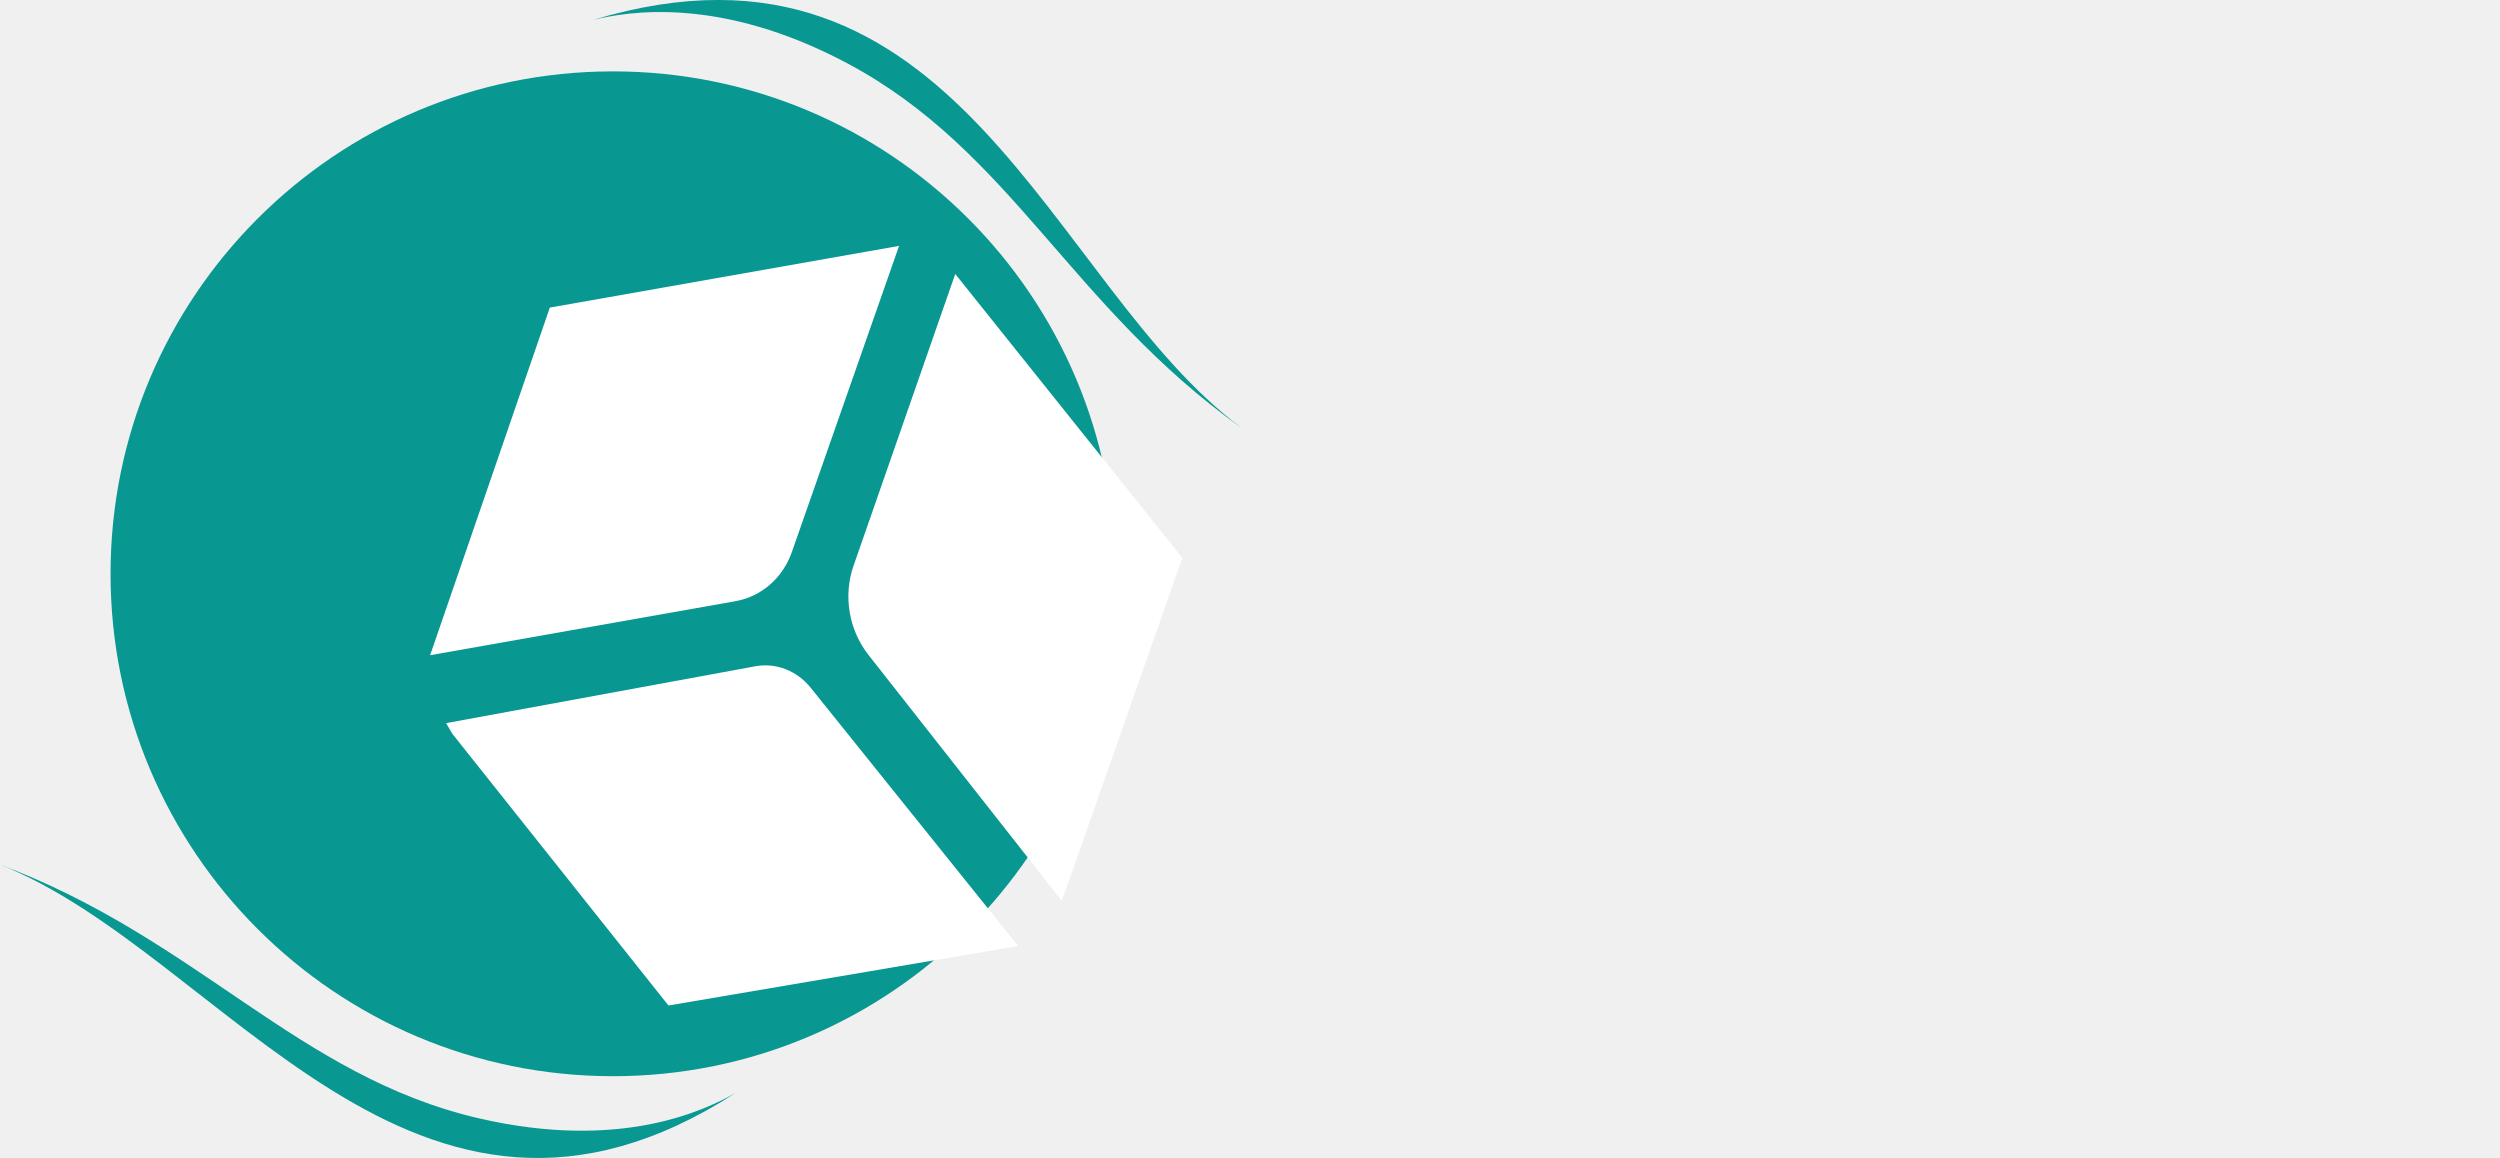
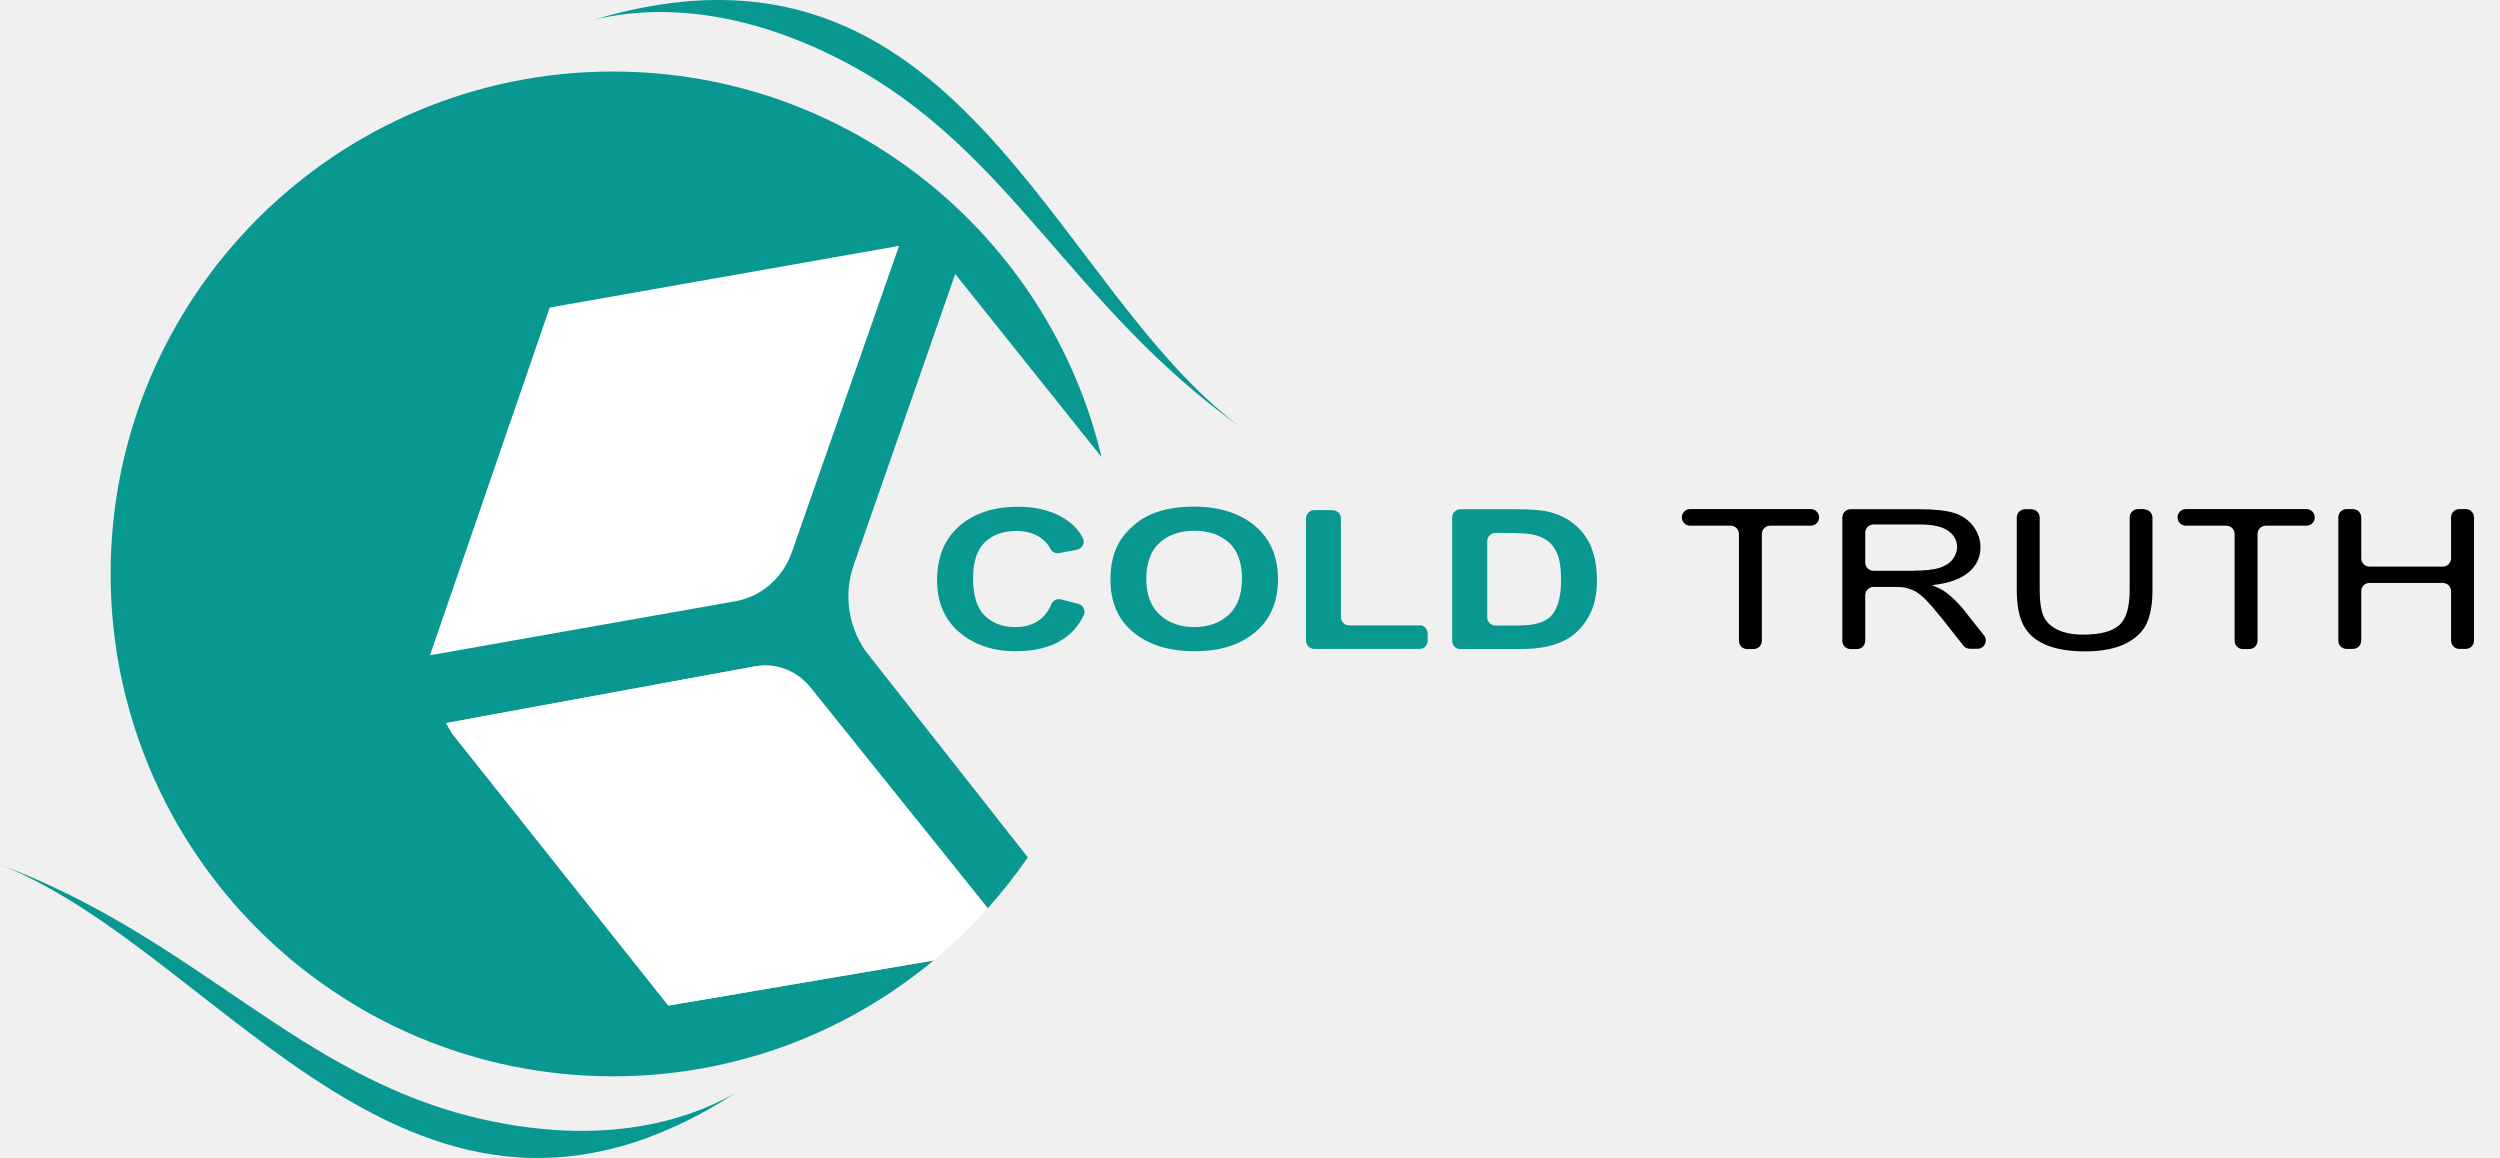
- <svg xmlns="http://www.w3.org/2000/svg" id="a" viewBox="0 0 333.79 154.61">
+ <svg xmlns="http://www.w3.org/2000/svg" id="a" viewBox="0 0 162.5 75.27">
  <g>
-     <circle cx="81.84" cy="76.61" r="67.08" fill="#089891" />
+     <path d="M56.45,42.57c-1.28-1.63-1.65-3.85-.97-5.81l6.61-18.95,9.51,11.9c-3.42-14.37-16.34-25.06-31.76-25.06-18.03,0-32.65,14.61-32.65,32.65s14.62,32.66,32.66,32.66c7.92,0,15.18-2.83,20.83-7.53l-17.23,2.93-14.04-17.66-.41-.7,20.1-3.69c1.34-.25,2.71,.28,3.59,1.38l11.52,14.34c.93-1.04,1.8-2.14,2.6-3.3l-10.35-13.16h0Z" fill="#089891" />
+     <path d="M49.09,43.31l-20.1,3.69,.41,.7,14.04,17.66,17.23-2.93c1.26-1.04,2.44-2.18,3.52-3.39l-11.52-14.34c-.88-1.1-2.26-1.63-3.59-1.38h.01Z" fill="#fff" />
+   </g>
+   <path d="M35.73,19.99l22.71-4.01-6.97,19.91c-.59,1.68-1.98,2.89-3.67,3.19l-19.85,3.51,7.78-22.59h0Z" fill="#fff" />
+   <path d="M0,56.2c12.87,4.82,19.36,13.78,31.18,16.51,9.14,2.11,14.6-.51,16.66-1.68C26.92,84.54,14.55,61.96,0,56.2Z" fill="#089891" />
+   <path d="M80.68,27.8c-11.11-7.91-14.96-18.02-25.61-23.69C46.83-.27,40.86,.74,38.57,1.29c23.78-7.15,29.64,17.27,42.11,26.51Z" fill="#089891" />
+   <g>
    <g>
-       <path d="M113.97,75.51l13.57-38.93,30.32,37.91-16.08,45.8-25.82-32.84c-2.64-3.36-3.4-7.91-1.99-11.94Z" fill="#fff" />
-       <path d="M73.4,41.07l46.64-8.24-14.32,40.89c-1.21,3.45-4.07,5.94-7.53,6.55l-40.76,7.21,15.98-46.41Z" fill="#fff" />
-       <path d="M60.4,97.98l28.85,36.27,46.69-7.94-27.72-34.51c-1.82-2.26-4.63-3.35-7.38-2.84l-41.28,7.59" fill="#fff" />
+       <path d="M70.09,39.25l-1.13-.29c-.26-.07-.52,.07-.62,.31-.19,.45-.45,.79-.78,1.03-.43,.31-.95,.46-1.55,.46-.82,0-1.48-.24-1.99-.73-.51-.49-.77-1.3-.77-2.45,0-1.08,.26-1.86,.78-2.35,.52-.48,1.19-.72,2.03-.72,.6,0,1.11,.14,1.53,.41,.3,.2,.53,.44,.68,.74,.11,.22,.34,.34,.58,.29l1.15-.22c.35-.07,.55-.45,.38-.77-.23-.42-.52-.77-.87-1.03-.86-.66-1.97-.99-3.35-.99-1.57,0-2.84,.42-3.8,1.25-.96,.84-1.45,2.01-1.45,3.52,0,1.43,.48,2.56,1.44,3.38,.96,.82,2.18,1.24,3.67,1.24,1.2,0,2.2-.24,2.98-.72,.62-.38,1.1-.92,1.44-1.61,.15-.3-.03-.67-.35-.75Z" fill="#089891" />
+       <path d="M81.57,34.18c-.99-.83-2.32-1.25-3.97-1.25-.91,0-1.72,.12-2.42,.36-.53,.18-1.01,.45-1.45,.82-.44,.37-.79,.78-1.04,1.25-.34,.63-.51,1.4-.51,2.33,0,1.45,.49,2.58,1.48,3.4,.98,.82,2.31,1.24,3.98,1.24s2.97-.41,3.95-1.24c.99-.83,1.48-1.98,1.48-3.44s-.5-2.63-1.49-3.46Zm-1.72,5.79c-.58,.53-1.32,.79-2.22,.79s-1.65-.26-2.24-.8c-.59-.53-.88-1.31-.88-2.34s.29-1.83,.86-2.34c.57-.52,1.32-.78,2.26-.78s1.68,.26,2.25,.77c.56,.51,.85,1.29,.85,2.33s-.29,1.84-.87,2.37Z" fill="#089891" />
+       <path d="M92.26,40.65h-4.56c-.3,0-.54-.24-.54-.54v-6.41c0-.3-.24-.54-.54-.54h-1.19c-.3,0-.54,.24-.54,.54v7.94c0,.3,.24,.54,.54,.54h6.83c.3,0,.54-.24,.54-.54v-.46c0-.3-.24-.54-.54-.54Z" fill="#089891" />
+       <path d="M103.44,35.58c-.24-.58-.6-1.07-1.07-1.47-.47-.4-1.03-.68-1.69-.84-.49-.12-1.2-.17-2.14-.17h-3.61c-.3,0-.54,.24-.54,.54v8.01c0,.3,.24,.54,.54,.54h3.73c.84,0,1.51-.06,2.01-.19,.67-.17,1.2-.42,1.59-.73,.52-.41,.92-.94,1.2-1.6,.23-.54,.34-1.19,.34-1.93,0-.85-.12-1.57-.37-2.15Zm-2.2,3.73c-.15,.41-.35,.7-.59,.88-.24,.18-.55,.3-.91,.38-.28,.06-.74,.09-1.37,.09h-1.16c-.3,0-.54-.24-.54-.54v-4.94c0-.3,.24-.54,.54-.54h.48c.92,0,1.54,.03,1.86,.09,.42,.07,.77,.22,1.05,.43,.28,.21,.49,.5,.64,.88,.15,.38,.23,.91,.23,1.62s-.08,1.26-.23,1.66Z" fill="#089891" />
    </g>
-     <path d="M0,115.44c26.44,9.9,39.77,28.31,64.05,33.9,18.78,4.32,30-1.05,34.22-3.45C55.3,173.66,29.89,127.28,0,115.44Z" fill="#089891" />
-     <path d="M165.73,57.11c-22.82-16.25-30.72-37.01-52.61-48.66C96.18-.56,83.93,1.52,79.22,2.65c48.85-14.68,60.88,35.47,86.51,54.45Z" fill="#089891" />
-   </g>
-   <g transform="matrix(1.2357 0 0 1 181.533 608.0589)" isolation="isolate">
-     <g isolation="isolate">
-       <path d="M141.21,85.17l4.58,1.18c-.7,2.07-1.87,3.6-3.51,4.61-1.63,1-3.71,1.51-6.22,1.51-3.11,0-5.66-.86-7.66-2.58-2-1.72-3-4.07-3-7.05,0-3.15,1.01-5.6,3.02-7.35,2.01-1.74,4.66-2.62,7.94-2.62,2.86,0,5.19,.69,6.98,2.06,1.06,.81,1.86,1.97,2.4,3.49l-4.68,.9c-.28-.98-.85-1.76-1.73-2.33s-1.95-.85-3.2-.85c-1.74,0-3.14,.5-4.22,1.51-1.08,1.01-1.62,2.64-1.62,4.9,0,2.4,.53,4.1,1.6,5.12,1.06,1.02,2.45,1.52,4.15,1.52,1.26,0,2.34-.32,3.24-.97s1.55-1.66,1.95-3.05Z" />
-       <path d="M148.89,82.78c0-1.93,.36-3.55,1.07-4.86,.53-.96,1.26-1.83,2.18-2.6,.92-.77,1.93-1.33,3.03-1.71,1.46-.5,3.14-.75,5.05-.75,3.45,0,6.21,.87,8.28,2.6,2.07,1.73,3.11,4.14,3.11,7.22s-1.03,5.45-3.08,7.18c-2.05,1.73-4.8,2.59-8.24,2.59s-6.25-.86-8.3-2.58c-2.06-1.72-3.08-4.09-3.08-7.1Zm4.87-.13c0,2.15,.61,3.77,1.84,4.88,1.22,1.11,2.78,1.66,4.66,1.66s3.43-.55,4.64-1.65c1.21-1.1,1.81-2.75,1.81-4.94s-.59-3.79-1.76-4.86-2.74-1.6-4.69-1.6-3.52,.54-4.71,1.62-1.79,2.71-1.79,4.89Z" />
-       <path d="M175.41,92.14v-18.79h4.73v15.6h11.75v3.19h-16.48Z" />
-       <path d="M195.25,73.19h8.64c1.95,0,3.43,.12,4.46,.36,1.37,.33,2.55,.91,3.53,1.75,.98,.84,1.73,1.86,2.24,3.07,.51,1.21,.77,2.7,.77,4.48,0,1.56-.24,2.9-.72,4.03-.59,1.38-1.42,2.49-2.51,3.35-.82,.65-1.93,1.15-3.32,1.51-1.04,.27-2.44,.4-4.18,.4h-8.9v-18.95Zm4.73,3.21v12.55h3.53c1.32,0,2.27-.06,2.86-.18,.77-.15,1.4-.42,1.91-.79,.51-.37,.92-.98,1.24-1.83,.32-.85,.48-2,.48-3.47s-.16-2.59-.48-3.37c-.32-.78-.77-1.4-1.34-1.84s-1.3-.74-2.19-.89c-.66-.12-1.95-.18-3.88-.18h-2.12Z" />
-     </g>
-     <g isolation="isolate">
-       <path d="M234.09,92.14v-16.71h-7.71v-2.24h18.56v2.24h-7.74v16.71h-3.1Z" fill="#089891" />
-       <path d="M248.16,92.14v-18.95h10.38c2.09,0,3.67,.17,4.76,.51,1.09,.34,1.95,.94,2.6,1.8,.65,.86,.97,1.81,.97,2.86,0,1.34-.54,2.48-1.61,3.4s-2.74,1.51-4.98,1.76c.82,.32,1.44,.63,1.87,.94,.9,.67,1.76,1.51,2.57,2.52l4.07,5.16h-3.9l-3.1-3.94c-.9-1.14-1.65-2.01-2.24-2.61-.59-.6-1.11-1.03-1.57-1.27s-.93-.41-1.41-.5c-.35-.06-.93-.09-1.73-.09h-3.59v8.41h-3.1Zm3.1-10.58h6.66c1.42,0,2.52-.12,3.32-.36,.8-.24,1.41-.62,1.82-1.14,.42-.52,.62-1.09,.62-1.7,0-.9-.4-1.63-1.21-2.21-.8-.58-2.07-.87-3.81-.87h-7.41v6.27Z" fill="#089891" />
-       <path d="M287.09,73.19h3.1v10.95c0,1.9-.27,3.42-.8,4.54-.53,1.12-1.49,2.03-2.88,2.73s-3.21,1.05-5.47,1.05-3.99-.31-5.38-.92c-1.39-.61-2.39-1.5-2.99-2.65-.6-1.16-.89-2.74-.89-4.75v-10.95h3.1v10.93c0,1.64,.19,2.86,.57,3.64,.38,.78,1.03,1.38,1.95,1.8,.92,.42,2.05,.63,3.38,.63,2.28,0,3.9-.42,4.87-1.25,.97-.84,1.45-2.44,1.45-4.82v-10.93Z" fill="#089891" />
-       <path d="M301.3,92.14v-16.71h-7.71v-2.24h18.56v2.24h-7.74v16.71h-3.1Z" fill="#089891" />
-       <path d="M315.42,92.14v-18.95h3.1v7.78h12.17v-7.78h3.1v18.95h-3.1v-8.93h-12.17v8.93h-3.1Z" fill="#089891" />
+     <g>
+       <path d="M117.68,33.09h-7.82c-.3,0-.54,.24-.54,.54s.24,.54,.54,.54h2.63c.3,0,.54,.24,.54,.54v6.94c0,.3,.24,.54,.54,.54h.41c.3,0,.54-.24,.54-.54v-6.94c0-.3,.24-.54,.54-.54h2.64c.3,0,.54-.24,.54-.54s-.24-.54-.54-.54Z" />
+       <path d="M127.7,39.7c-.39-.48-.8-.89-1.23-1.21-.2-.15-.5-.3-.9-.45,1.08-.12,1.87-.4,2.39-.84,.52-.44,.77-.99,.77-1.63,0-.5-.16-.96-.47-1.37-.31-.41-.73-.7-1.25-.86-.52-.16-1.28-.24-2.28-.24h-4.44c-.3,0-.54,.24-.54,.54v8.01c0,.3,.24,.54,.54,.54h.41c.3,0,.54-.24,.54-.54v-2.96c0-.3,.24-.54,.54-.54h1.19c.38,0,.66,.01,.83,.04,.23,.05,.46,.13,.68,.24,.22,.12,.47,.32,.75,.61,.28,.29,.64,.71,1.07,1.25l1.32,1.68c.1,.13,.26,.2,.42,.2h.5c.45,0,.7-.52,.42-.87l-1.27-1.6Zm-3.26-2.6h-2.66c-.3,0-.54-.24-.54-.54v-1.93c0-.3,.24-.54,.54-.54h3.02c.83,0,1.44,.14,1.83,.41,.39,.28,.58,.63,.58,1.06,0,.29-.1,.56-.3,.81-.2,.25-.49,.43-.87,.55-.38,.11-.91,.17-1.59,.17Z" />
+       <path d="M139.38,33.09h-.41c-.3,0-.54,.24-.54,.54v4.71c0,1.14-.23,1.91-.7,2.31-.46,.4-1.24,.6-2.33,.6-.64,0-1.18-.1-1.62-.3-.44-.2-.75-.49-.93-.86-.18-.37-.27-.96-.27-1.74v-4.71c0-.3-.24-.54-.54-.54h-.41c-.3,0-.54,.24-.54,.54v4.71c0,.96,.14,1.72,.43,2.28,.29,.56,.76,.98,1.43,1.27,.67,.29,1.53,.44,2.58,.44s1.96-.17,2.62-.5,1.13-.77,1.38-1.31c.25-.54,.38-1.26,.38-2.17v-4.71c0-.3-.24-.54-.54-.54Z" />
+       <path d="M149.9,33.09h-7.82c-.3,0-.54,.24-.54,.54s.24,.54,.54,.54h2.63c.3,0,.54,.24,.54,.54v6.94c0,.3,.24,.54,.54,.54h.41c.3,0,.54-.24,.54-.54v-6.94c0-.3,.24-.54,.54-.54h2.64c.3,0,.54-.24,.54-.54s-.24-.54-.54-.54Z" />
+       <path d="M160.27,33.09h-.41c-.3,0-.54,.24-.54,.54v2.66c0,.3-.24,.54-.54,.54h-4.76c-.3,0-.54-.24-.54-.54v-2.66c0-.3-.24-.54-.54-.54h-.41c-.3,0-.54,.24-.54,.54v8.01c0,.3,.24,.54,.54,.54h.41c.3,0,.54-.24,.54-.54v-3.21c0-.3,.24-.54,.54-.54h4.76c.3,0,.54,.24,.54,.54v3.21c0,.3,.24,.54,.54,.54h.41c.3,0,.54-.24,.54-.54v-8.01c0-.3-.24-.54-.54-.54Z" />
    </g>
  </g>
</svg>
